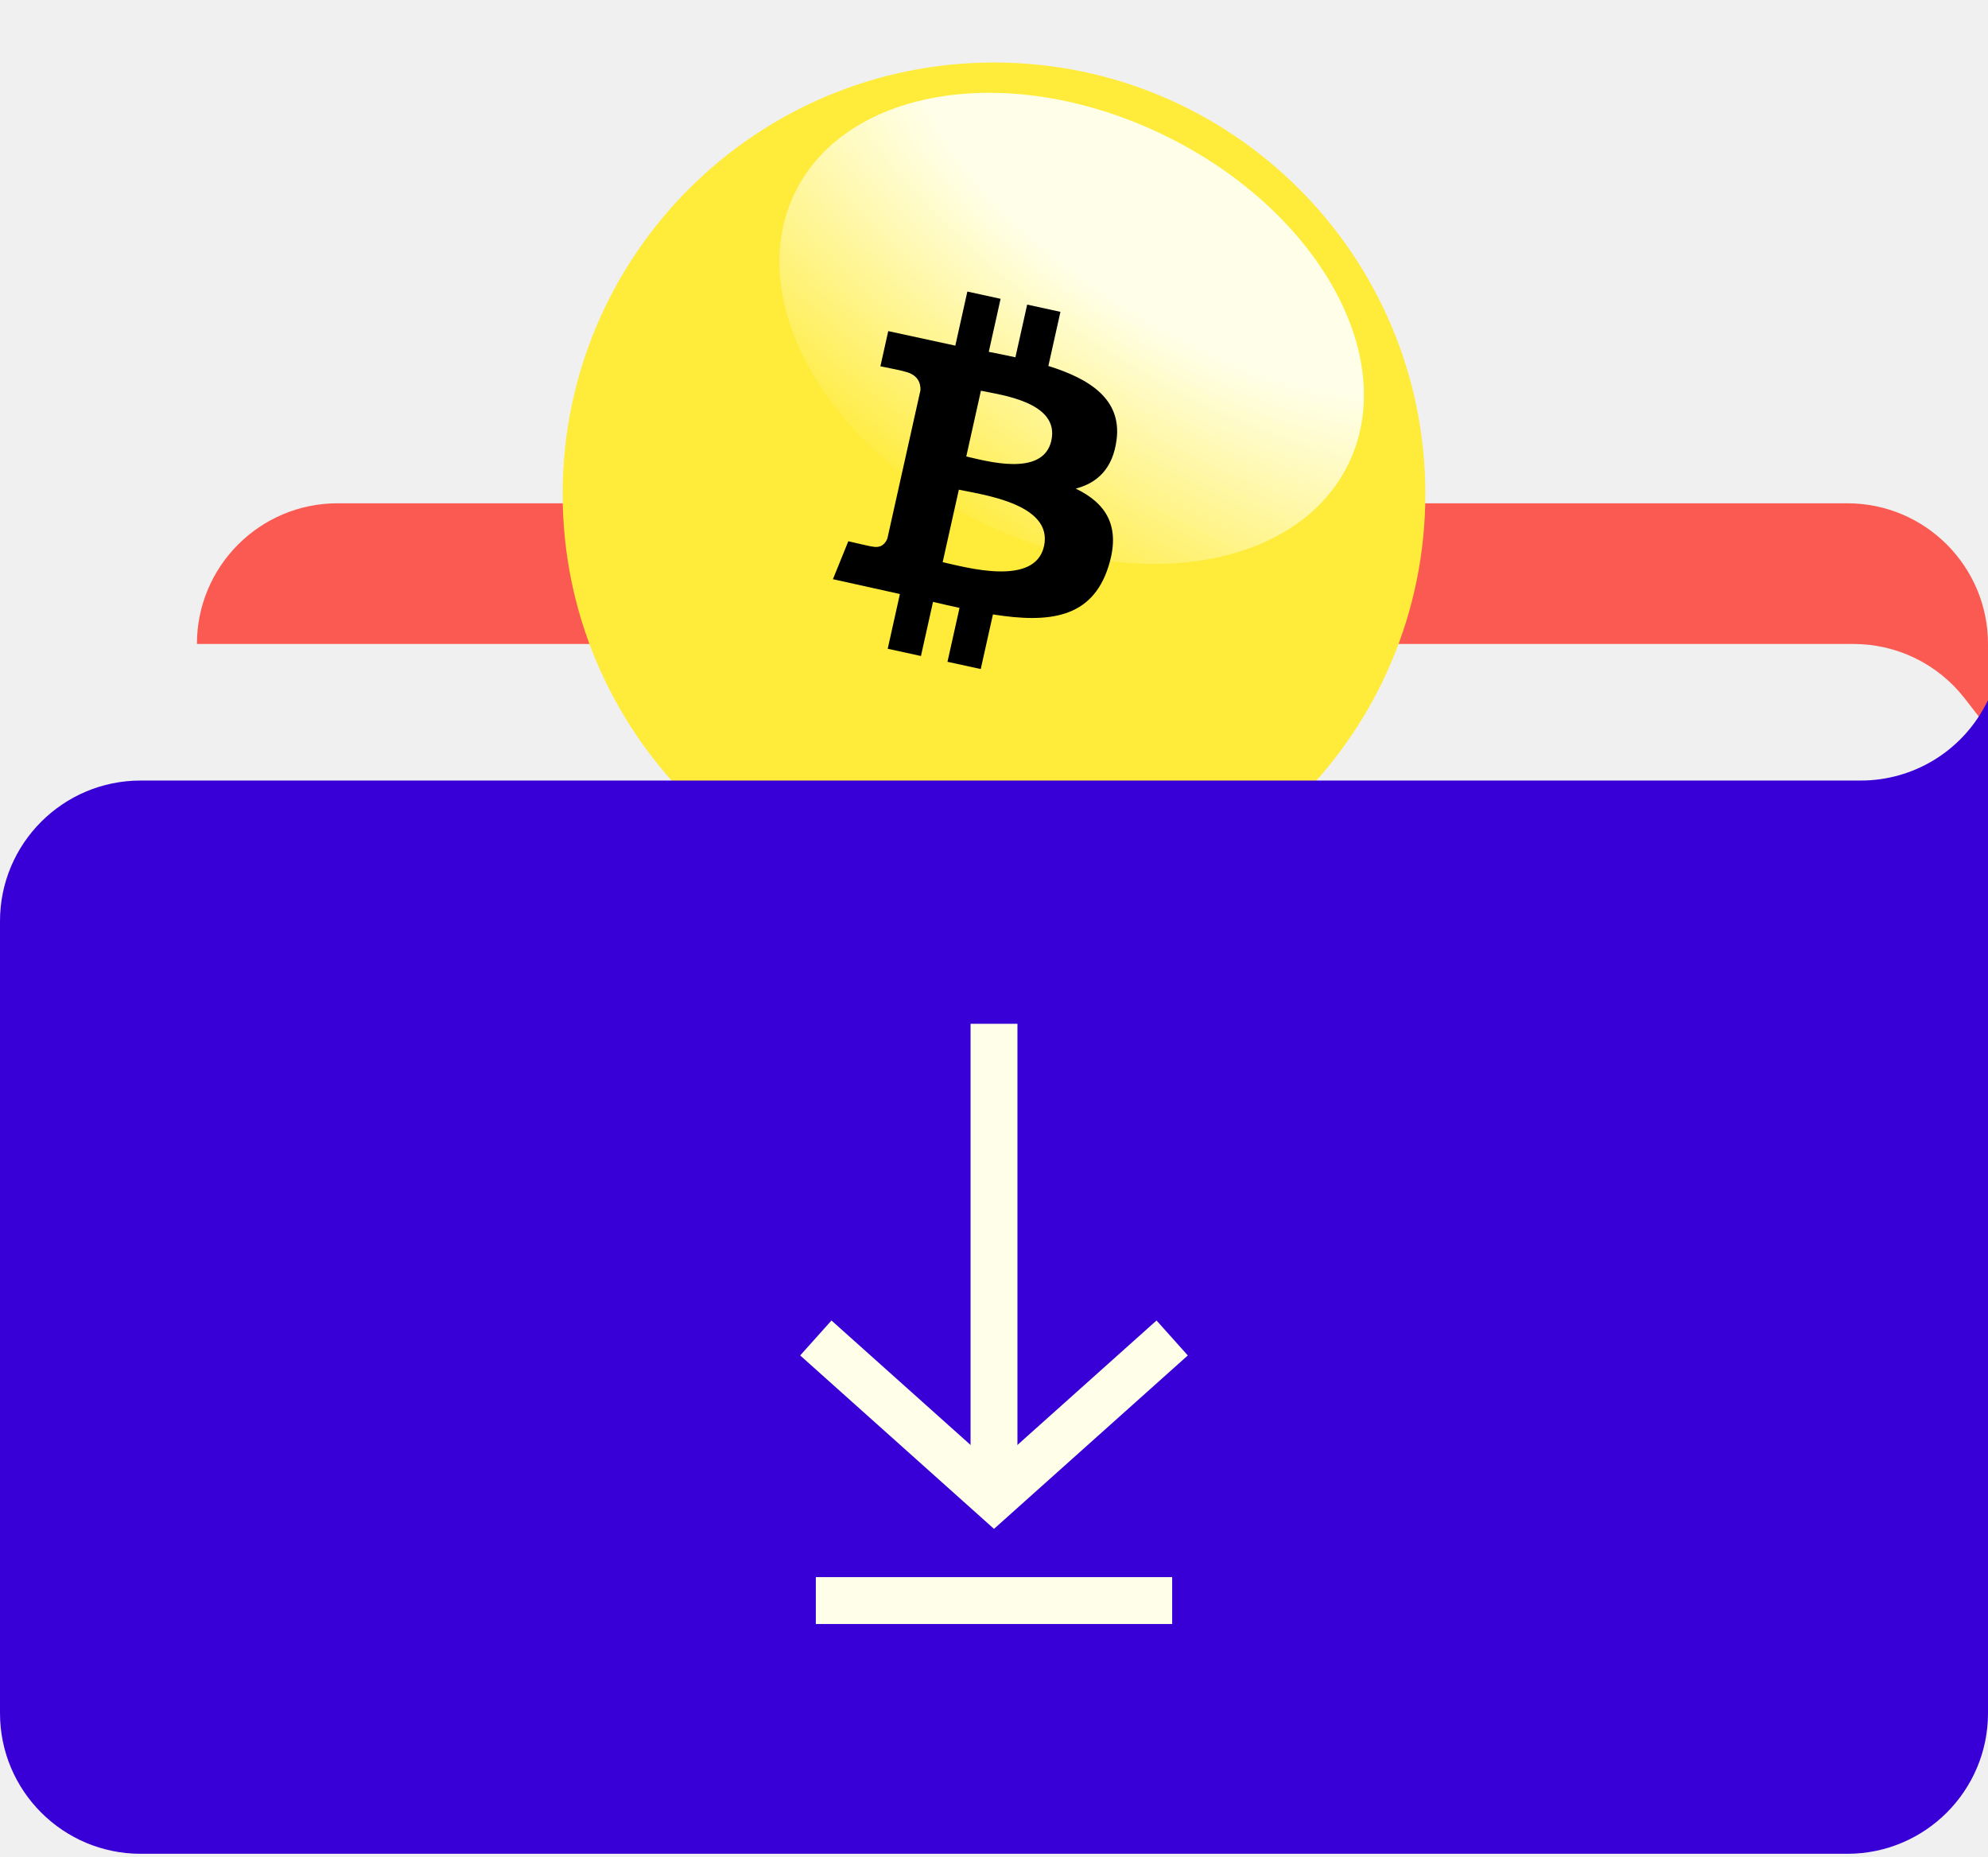
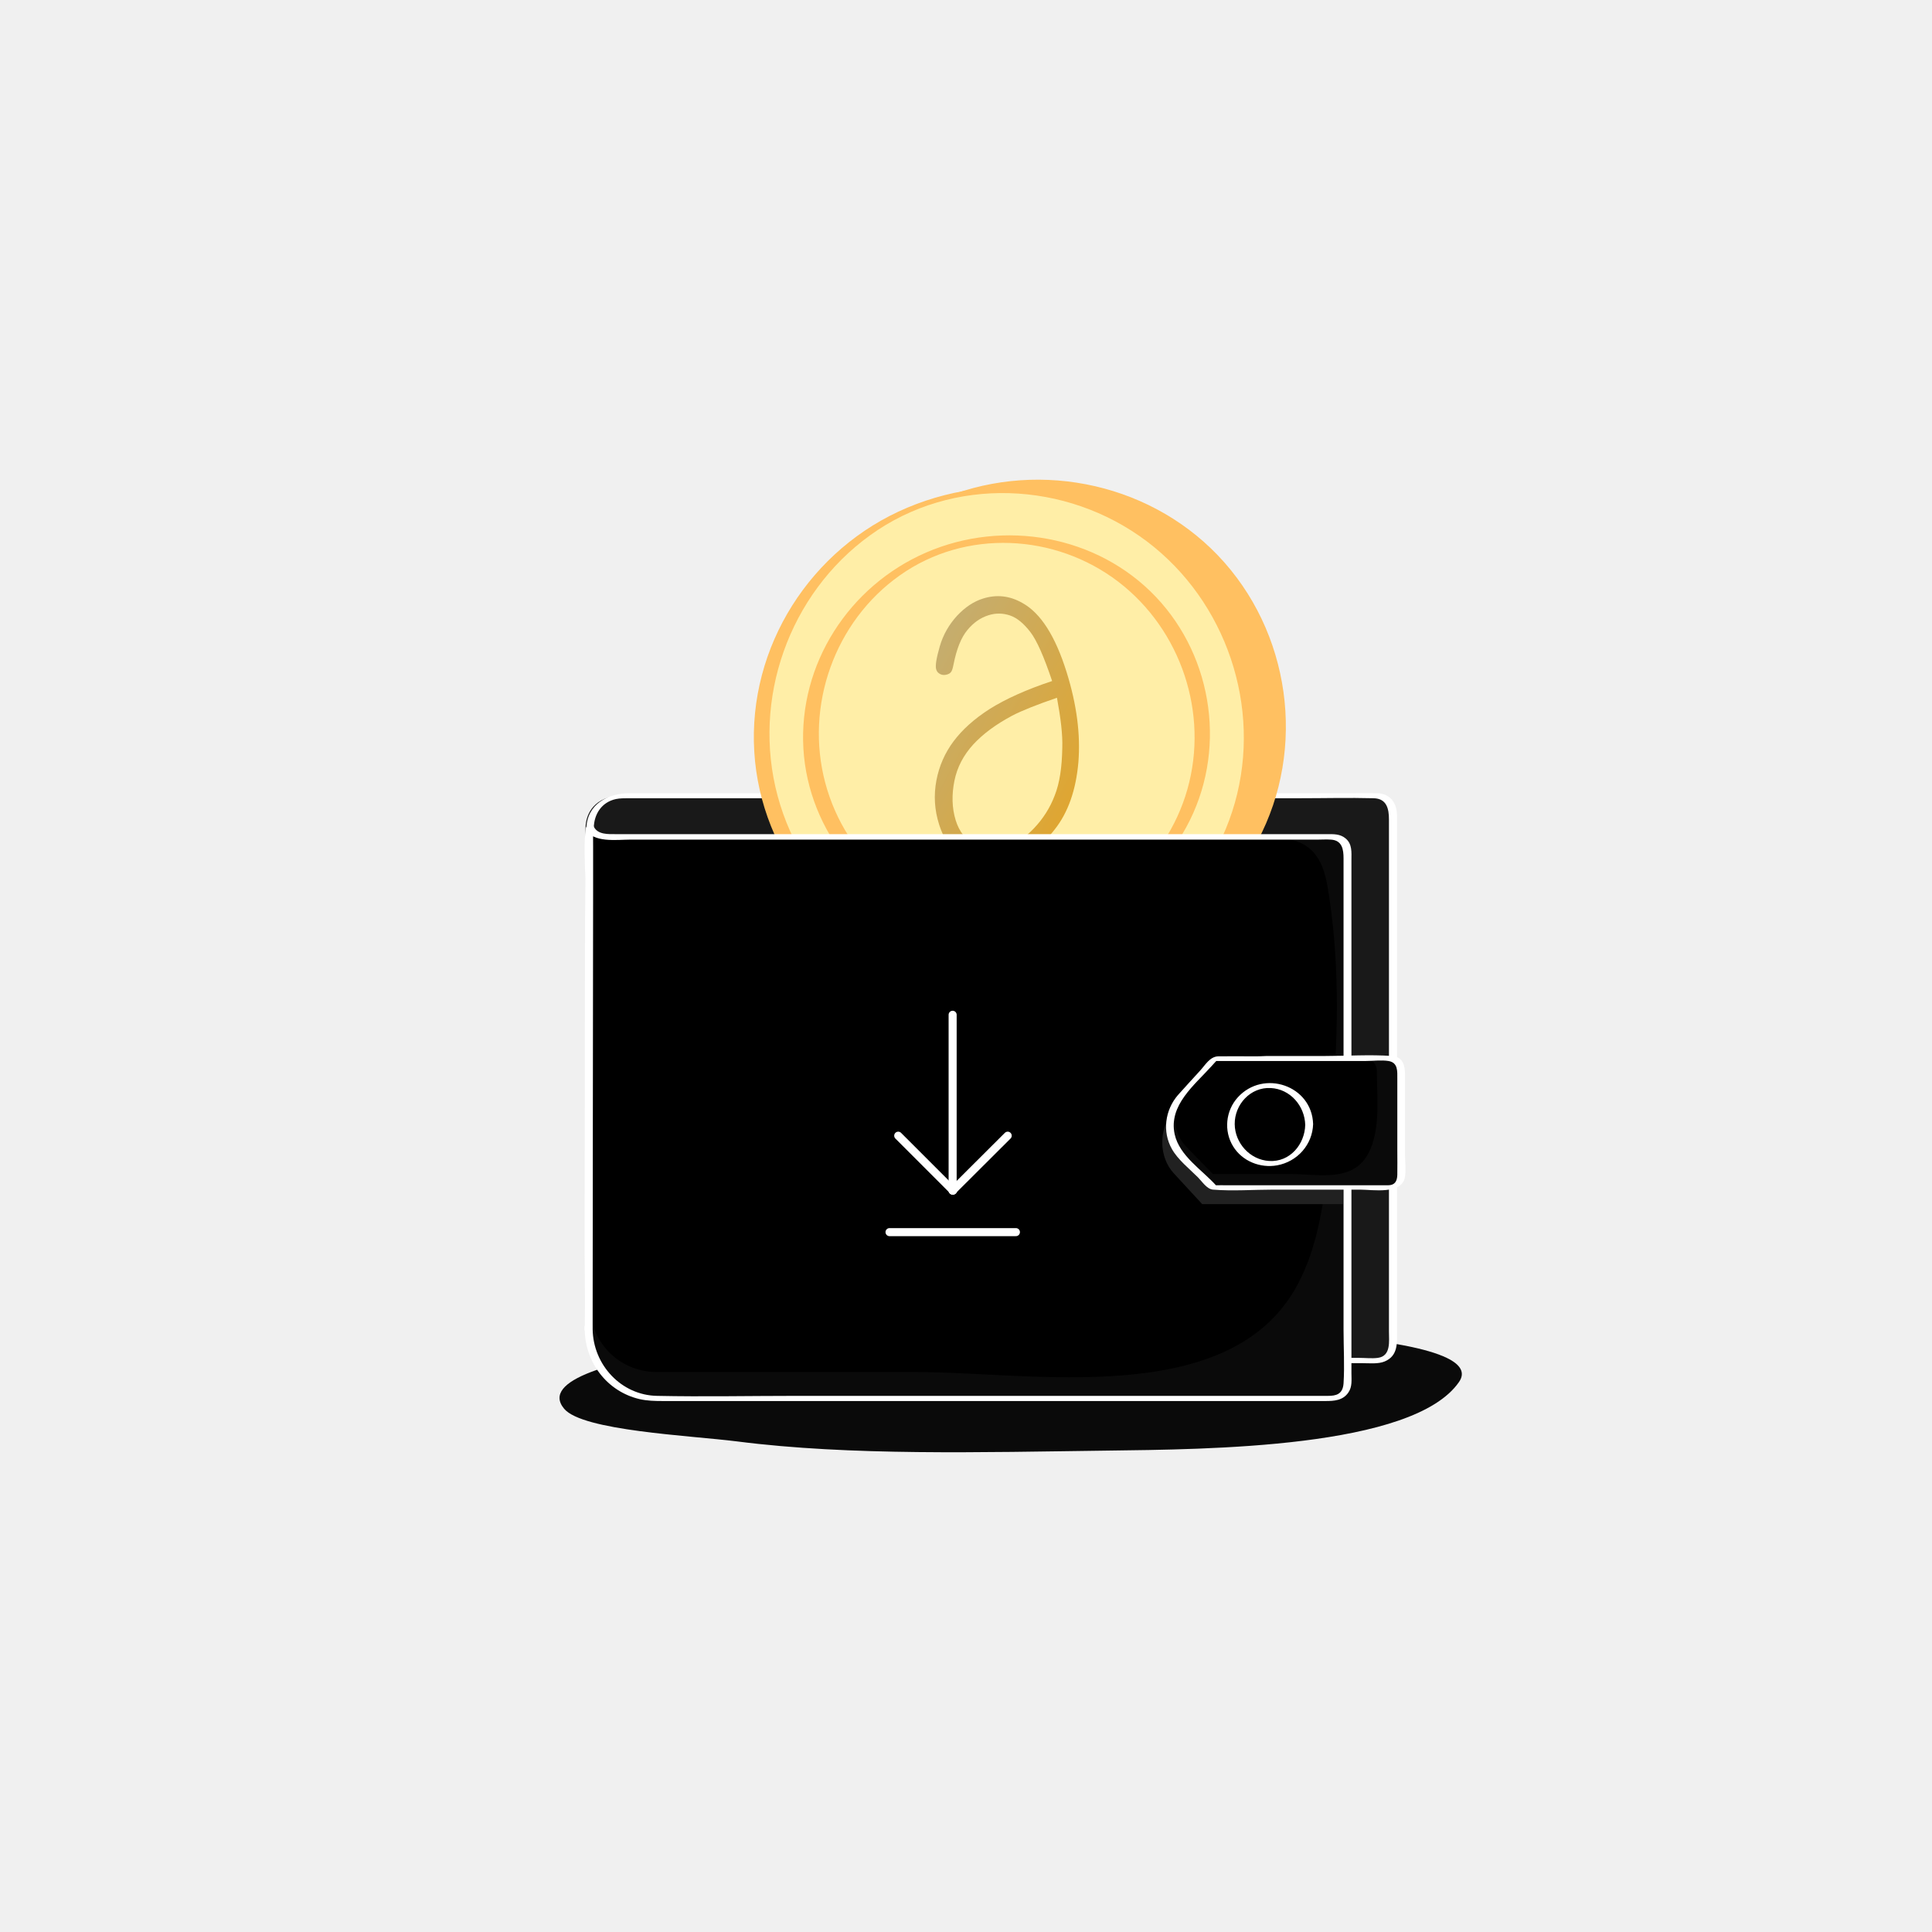
- <svg xmlns="http://www.w3.org/2000/svg" width="212" height="198" viewBox="0 0 212 198" fill="none">
-   <path d="M21 68.665C21 60.38 27.716 53.665 36 53.665H197C205.284 53.665 212 60.38 212 68.665V77.665L209.504 74.456C206.662 70.802 202.293 68.665 197.664 68.665H21Z" fill="#FB5A52" />
-   <path d="M106 98.665C131.405 98.665 152 78.07 152 52.665C152 27.26 131.405 6.665 106 6.665C80.595 6.665 60 27.26 60 52.665C60 78.07 80.595 98.665 106 98.665Z" fill="#FFEB3A" />
-   <path d="M143.76 49.544C138.184 60.856 120.466 63.521 104.186 55.495C87.906 47.47 79.229 31.794 84.805 20.482C90.382 9.17 108.099 6.506 124.379 14.531C140.66 22.556 149.337 38.232 143.76 49.544Z" fill="url(#paint0_radial)" />
-   <path d="M119.078 46.851C119.601 42.603 116.286 40.418 111.797 39.022L113.085 33.252L109.538 32.479L108.283 38.097C107.351 37.894 106.394 37.703 105.443 37.516L106.703 31.862L103.159 31.088L101.875 36.855L94.722 35.306L93.886 39.058C93.886 39.058 96.516 39.58 96.462 39.618C97.898 39.932 98.183 40.86 98.159 41.602L94.633 57.407C94.47 57.841 94.046 58.497 93.042 58.278C93.078 58.328 90.464 57.712 90.464 57.712L88.824 61.758L95.967 63.339L94.666 69.175L98.209 69.948L99.497 64.175C100.467 64.407 101.405 64.62 102.323 64.819L101.04 70.566L104.586 71.339L105.887 65.514C111.925 66.476 116.43 65.899 118.183 60.471C119.597 56.098 117.922 53.643 114.716 52.099C117.004 51.509 118.697 49.963 119.075 46.853L119.078 46.851ZM111.331 58.247C110.357 62.608 102.93 60.468 100.525 59.944L102.251 52.213C104.655 52.738 112.343 53.698 111.332 58.246L111.331 58.247ZM112.117 46.979C111.231 50.948 105.046 49.112 103.043 48.675L104.605 41.661C106.609 42.099 113.039 42.84 112.115 46.979" fill="black" />
-   <path d="M0 98.228C0 89.944 6.716 83.228 15 83.228H198.437C204.01 83.228 209.123 80.139 211.716 75.206L212 74.665V182.665C212 190.949 205.284 197.665 197 197.665H15C6.716 197.665 0 190.949 0 182.665V98.228Z" fill="#3800D6" />
-   <path fill-rule="evenodd" clip-rule="evenodd" d="M85.333 144.528L88.667 140.802L106 156.31L123.333 140.802L126.667 144.528L106 163.019L85.333 144.528Z" fill="#FFFFE9" />
-   <path fill-rule="evenodd" clip-rule="evenodd" d="M125 173.165H87V168.165H125V173.165Z" fill="#FFFFE9" />
-   <path fill-rule="evenodd" clip-rule="evenodd" d="M108.5 109.165V159.165H103.5V109.165H108.5Z" fill="#FFFFE9" />
-   <defs>
-     <radialGradient id="paint0_radial" cx="0" cy="0" r="1" gradientUnits="userSpaceOnUse" gradientTransform="translate(126.345 20.2341) rotate(123.296) scale(43.7526 104.809)">
-       <stop offset="0.313" stop-color="#FFFFE9" />
-       <stop offset="1" stop-color="#FFFFE9" stop-opacity="0" />
-     </radialGradient>
-   </defs>
+ <svg xmlns="http://www.w3.org/2000/svg" version="1.1" id="Layer_1" x="0px" y="0px" viewBox="0 0 1200 1200" style="enable-background:new 0 0 1200 1200;" xml:space="preserve">
+   <style type="text/css">
+ 	.st0{fill:#0A0A0A;}
+ 	.st1{fill:#191919;}
+ 	.st2{fill:#FFFFFF;}
+ 	.st3{fill:#FFC061;}
+ 	.st4{fill:#FFEEA7;}
+ 	.st5{fill:url(#Derive_3_);}
+ 	.st6{fill:#212121;}
+ 	.st7{fill:none;stroke:#FFFFFF;stroke-width:5;stroke-linecap:round;stroke-miterlimit:10;}
+ </style>
+   <g id="Derive_1_">
+     <g id="Withdraw_1_">
+       <path id="Shadow_1_" class="st0" d="M898.6,843.4c8.5,4.1,11.7,9.1,7.6,15c-28.5,41.2-156.5,41.8-218.6,42.6    c-78.1,1-159.4,3.3-229.7-5.7c-29.4-3.7-96.1-6.6-107.5-20.3c-29.9-35.8,182.9-48.9,217.3-49.8    C625.2,823.5,849.9,819.9,898.6,843.4z" />
+       <g id="Back_1_">
+         <path class="st1" d="M373.1,843.5l482.1,1.5c5.6,0,10.1-4.5,10.1-10V504.3c0-5.5-4.5-10-10.1-10H386.6h-1.1     c-16.2,0.3-21.6,11-21.8,19.5v0.5l-0.4,308.8c0,0,0.4,8.3,1.8,12.3s3.4,8.1,3.4,8.1L373.1,843.5z" />
+         <g>
+           <path class="st2" d="M374.9,845.1c12,0,24,0.1,36.1,0.1c30,0.1,60,0.2,90,0.3c38.9,0.1,77.7,0.2,116.6,0.4      c38.6,0.1,77.3,0.2,115.9,0.4c29.3,0.1,58.6,0.2,88,0.3c8.3,0,16.6,0.1,25,0.1c4.3,0,9.6,0.6,13.6-1.1      c8.5-3.6,7.6-11.8,7.6-19.2c0-10.5,0-21.1,0-31.6c0-35.3,0-70.6,0-105.9c0-38.4,0-76.7,0-115.1c0-22.4,0-44.7,0-67.1      c0-7.7-3.9-13.8-12.4-14c-5.1-0.1-10.2,0-15.3,0c-25.2,0-50.4,0-75.7,0c-37.1,0-74.2,0-111.2,0c-39.6,0-79.2,0-118.8,0      c-32.3,0-64.7,0-97,0c-15.4,0-30.8,0-46.2,0c-13.7,0-26.5,6.8-26.9,21.9c-0.1,5.2,0,10.5,0,15.7c0,30.6-0.1,61.3-0.1,91.9      c-0.1,39.2-0.1,78.5-0.2,117.7c0,25.9-0.1,51.8-0.1,77.8c0,9.3,1.1,17.8,5.1,26.5c0.3,0.6,0.9,0.9,1.5,0.9      C371.9,845,373.4,845.1,374.9,845.1c2.1,0.1,5-3.1,1.8-3.2c-1.5,0-3.1-0.1-4.6-0.1c0.5,0.3,1,0.6,1.5,0.9      c-4.4-9.4-5.1-17-5.1-26.6c0-10.1,0-20.1,0-30.2c0-34.9,0.1-69.7,0.1-104.6c0-37.1,0.1-74.3,0.1-111.4c0-18.6-0.4-37.2,0.1-55.7      c0.2-8.6,4.9-16,13.8-17.9c2.5-0.5,5-0.5,7.5-0.5c5.7,0,11.5,0,17.2,0c25.6,0,51.3,0,76.9,0c36.9,0,73.7,0,110.6,0      c38.9,0,77.8,0,116.8,0c31.8,0,63.5,0,95.3,0c15.4,0,30.9-0.4,46.3,0c8.2,0.2,9.5,6.7,9.5,13.1c0,8.7,0,17.3,0,26      c0,32.9,0,65.9,0,98.8c0,38.5,0,77,0,115.5c0,25.9,0,51.8,0,77.7c0,6.1,1.4,15.4-6.9,16.5c-3.7,0.5-7.9,0-11.7,0      c-22.7-0.1-45.3-0.1-68-0.2c-35.3-0.1-70.6-0.2-105.8-0.3c-39.2-0.1-78.5-0.2-117.7-0.4c-34.6-0.1-69.1-0.2-103.7-0.3      c-21.2-0.1-42.4-0.1-63.6-0.2c-2.9,0-5.8,0-8.7,0C374.6,842,371.7,845.1,374.9,845.1z" />
+         </g>
+       </g>
+       <g id="Token_1_">
+         <g id="XMLID_14_">
+           <ellipse class="st3" cx="644.2" cy="451.2" rx="152.2" ry="152.2" />
+           <g>
+             <path class="st3" d="M628.8,601.2c-61.7-7.2-114-52.3-129.6-112.6c-15.7-60.6,8.5-126.2,59.8-162c52.6-36.8,125-34.3,175.7,4.7       c49.2,37.8,70.6,103.5,53.2,163c-17.6,60-72.5,104.7-135.3,107.6C644.7,602.4,636.7,602.1,628.8,601.2c-1.3-0.1-5.6,2.1-3,2.4       c62.8,6.8,125.4-25.2,155.3-81.2c30.7-57.6,20.4-130.4-24.7-177.5c-44.6-46.5-115.6-59.8-174.3-33.9       c-59,26-96.6,87.1-92.1,151.6c4.5,63.8,50.4,119.6,112.1,136.5c7.8,2.1,15.7,3.6,23.7,4.5C627.1,603.8,631.4,601.5,628.8,601.2       z" />
+           </g>
+         </g>
+         <ellipse id="XMLID_13_" transform="matrix(0.7071 -0.7071 0.7071 0.7071 -139.4497 575.7839)" class="st4" cx="625.3" cy="456.2" rx="152.2" ry="152.2" />
+         <g id="XMLID_12_">
+           <path class="st3" d="M612.3,605.7C551,598.5,499.1,554.1,483,494.4c-16.1-60,7-125.5,57.4-161.9c51.3-37.1,121.9-34,172,3.8      c49.3,37.3,71.4,102.8,54.6,162.3c-16.6,58.7-69.2,104.4-130.8,107.7C628.2,606.8,620.3,606.5,612.3,605.7      c-2.2-0.2-4.8,0.3-6.7,1.3c-0.6,0.3-3.5,2.1-1.2,2.3c63.7,6.8,128.5-24.5,159.4-81.2c31.3-57.5,21.6-130.3-23.2-177.9      c-45.2-48-116.8-60.2-177-34.9c-60,25.2-99.1,86.4-95.1,151.7c3.9,64.1,49.5,120.1,111.3,137.5c8.1,2.3,16.3,3.8,24.6,4.8      c2.2,0.3,4.8-0.3,6.7-1.3C611.7,607.7,614.6,605.9,612.3,605.7z" />
+         </g>
+         <g id="XMLID_11_">
+           <path class="st3" d="M614.8,574.8c-48.6-5.7-89.6-41.3-102.2-88.5c-12.8-47.9,5.8-100.4,46.4-129c40.7-28.8,96.4-26,135.7,4.1      c38.9,29.9,56.2,81.7,42.8,128.9c-13.2,46.6-55.2,82.7-104.2,85.1C627.1,575.7,621,575.4,614.8,574.8c-2.1-0.2-5.2,0.3-6.8,1.8      c-1.3,1.2-1.4,2.4,0.7,2.7c51.3,5.4,103.2-19.9,128.1-65.5c25.3-46.2,17.3-105-18.9-143.1c-36.4-38.3-94.6-48.4-142.7-27.5      C527.3,364,496,412.4,499,464.9c3,51.8,40.3,97.2,90.3,110.7c6.3,1.7,12.8,2.9,19.3,3.7c2.1,0.2,5.3-0.3,6.8-1.8      C616.8,576.2,616.9,575,614.8,574.8z" />
+         </g>
+         <linearGradient id="Derive_3_" gradientUnits="userSpaceOnUse" x1="791.845" y1="774.455" x2="708.412" y2="857.888" gradientTransform="matrix(0.9546 -0.2978 -0.2978 -0.9546 147.7211 1458.657)">
+           <stop offset="0" style="stop-color:#DFA632" />
+           <stop offset="1" style="stop-color:#C5AD6E" />
+         </linearGradient>
+         <path id="Derive_2_" class="st5" d="M653.5,423c-5-14.9-9.5-25.2-13.5-30.4c-4-5.2-8.2-8.8-12.6-10.3c-4.4-1.5-8.8-1.6-13.3-0.2     c-5.2,1.6-9.5,4.7-13.3,9.3s-6.6,11.6-8.5,21.1c-0.5,2.6-1,4.2-1.6,4.9c-0.6,0.8-1.4,1.2-2.3,1.5c-1.6,0.5-3.1,0.5-4.4-0.2     c-1.4-0.7-2.1-1.6-2.5-2.9c-0.7-2.2,0.1-7,2.2-14.3c2.1-7.3,5.8-13.6,10.7-19c5-5.3,10.3-8.9,16.1-10.7     c8.5-2.7,16.6-1.8,24.5,2.7c11.4,6.3,20.5,20.6,27.5,43c6.3,20.2,8.7,38.7,7.3,56c-1.5,17.1-6.3,31.1-14.8,41.8     c-8.3,10.7-17.8,17.7-28.2,20.9c-9.9,3.1-18.8,2.5-26.6-1.7c-8-4.3-13.5-11.8-16.9-22.4c-2.9-9.1-3.4-18.2-1.7-27.3     c1.7-9,5.3-17.2,10.7-24.4c5.4-7.2,12.8-13.9,22.5-20.1C624.7,434.1,637.5,428.3,653.5,423z M656.5,433.4     c-12.3,4.2-21.6,7.9-27.8,11.1c-10.1,5.4-18.1,11.3-24.2,17.9c-6,6.6-10,14.1-11.7,22.6s-1.6,16.7,0.8,24.5     c2.2,7.1,6.3,12.3,12,15.2c5.8,3,12.1,3.5,18.7,1.4c6.5-2,12.4-5.8,17.9-11.6s9.9-12.5,12.9-20.4c3.1-7.8,4.5-17.6,4.7-29.5     C660.1,456.2,658.8,445.9,656.5,433.4z" />
+       </g>
+       <g id="Wallet_1_">
+         <path id="XMLID_10_" class="st0" d="M367,825.9l0.4-308.8l0.4-2.8c0,0,2.7,6.2,12.6,5.6h448.3c5.1,0,9.3,4.2,9.3,9.3v330.1     c0,5.2-4.1,9.3-9.3,9.3H409.5C386.1,868.7,367,849.5,367,825.9z" />
+         <path id="XMLID_9_" d="M366.6,811.4l0.4-291.5l0.9-2.1l2.7,2.1c81.9,0,163.7-0.1,245.6-0.1c54.5,0,108.9,0,163.4-0.1     c25.3,0,40.2,2.5,45,31.2c7.3,43.4,6.8,87.9,3.2,131.6c-3.1,38-3.8,83.3-22.9,117.3c-42.3,75.2-164.4,52.4-235.4,52.4     c-53.9,0-107.7,0-161.6,0C385,852.2,366.6,833.9,366.6,811.4z" />
+         <g id="XMLID_8_">
+           <path class="st2" d="M368.1,825.6c0-35.4,0.1-70.8,0.1-106.2c0.1-55.7,0.1-111.4,0.2-167.1c0-8.9,0-17.8,0-26.6      c0-3.9-0.2-7.8,0.4-11.7c-1.6,0.3-3.2,0.6-4.9,0.9c4.1,8.8,19.4,6.6,27.6,6.6c17.3,0,34.5,0,51.8,0c55.7,0,111.4,0,167.1,0      c54.1,0,108.2,0,162.3,0c15.3,0,30.6,0,45.9,0c2.6,0,5.3-0.2,8,0c7.1,0.4,7.9,6.2,7.9,11.6c0,42.7,0,85.4,0,128.1      c0,54.9,0,109.8,0,164.7c0,11,0.7,22.4,0,33.4c-0.5,6.7-4.6,7.7-9.7,7.7c-5.1,0-10.2,0-15.3,0c-46.8,0-93.5,0-140.3,0      c-58.2,0-116.4,0-174.7,0c-28.8,0-57.6,0.6-86.4,0C385.9,866.6,368.4,847.8,368.1,825.6c0-2.4-4.9-1.5-4.9,0.4      c0.3,20.3,13.9,38.3,34,43c4.8,1.1,9.6,1.2,14.5,1.2c14.2,0,28.3,0,42.5,0c55,0,110,0,164.9,0c54.5,0,109,0,163.5,0      c13.6,0,27.2,0,40.7,0c5.3,0,10.8-0.3,14.2-5.3c2.5-3.6,1.9-7.9,1.9-12c0-45.7,0-91.4,0-137.1c0-53.9,0-107.9,0-161.8      c0-6.6,0-13.1,0-19.7c0-4.9,0.6-10.1-3.7-13.6c-3.4-2.8-7.4-2.6-11.4-2.6c-5.2,0-10.5,0-15.7,0c-46.4,0-92.8,0-139.3,0      c-60,0-119.9,0-179.9,0c-35.6,0-71.2,0-106.8,0c-4.8,0-11.4,0.4-13.8-4.7c-0.8-1.8-4.6-1-4.9,0.9c-1.5,10.2-0.4,21.1-0.5,31.3      c0,24.3-0.1,48.6-0.1,73c-0.1,56.1-0.1,112.3-0.2,168.4c0,13,0,25.9-0.1,38.9C363.2,828.4,368.1,827.6,368.1,825.6z" />
+         </g>
+         <path class="st6" d="M834.1,667.9h-86.4l-19.4,23.2c-8.8,10.5-8.5,27.6,0.7,37.6l17.7,19.2h87.4V667.9z" />
+         <path id="XMLID_7_" class="st0" d="M777.2,657.6h-22.6l-21,23.2c-9.5,10.5-9.2,27.6,0.8,37.6l19.1,19.2h109.1     c4.3,0,7.7-3.8,7.7-8.5v-63c0-4.7-3.5-8.5-7.7-8.5h-62.2H777.2z" />
+         <path id="XMLID_6_" d="M774,657.6h-19.8l-18.3,20.7c-8.3,9.4-8,24.7,0.7,33.7l16.7,17.2c16,0,32,0,48,0     c18.6,0,40.9,5.9,49.9-15.5c6.2-14.7,4-32.9,4-48.5c0-4.2-3-7.6-6.7-7.6h-54.3L774,657.6L774,657.6z" />
+         <g id="XMLID_5_">
+           <path class="st2" d="M778.1,656.1c-7.1,0-14.2-0.1-21.3,0c-5.3,0.1-8.1,5.3-11.4,8.9c-4.6,5.1-9.3,10.1-13.8,15.2      c-8,9.3-9.8,22.7-3.7,33.5c3.8,6.7,10.8,12.2,16.2,17.6c2.5,2.5,5.5,7.3,9.3,7.6c12.3,1,25.2,0,37.6,0c17.9,0,35.9,0,53.8,0      c7.7,0,25.9,3.2,27.8-7.7c0.8-4.3,0.1-9.3,0.1-13.7c0-9.1,0-18.2,0-27.3c0-7.4,0-14.8,0-22.3c0-5.8-1.1-11.5-8.1-12      c-13.8-1-28.1,0-42,0c-12,0-23.9,0-35.9,0C783.9,656.1,781,656.1,778.1,656.1c-1.9,0-5.1,2.9-1.8,2.9c24,0,48,0,72,0      c4.5,0,9.7-0.7,14.1,0c6,1,5.5,6.4,5.5,11c0,14.8,0,29.7,0,44.5c0,5,0.1,10.1,0,15.2c-0.1,4.3-1.8,6.5-5.8,6.5      c-11.8,0-23.6,0-35.4,0c-16,0-31.9,0-47.9,0c-5.9,0-11.8,0-17.7,0c-1.6,0-3.3-0.1-5,0c-2.1,0.1-1.4-0.6-0.5,0.4      c-8.7-9.8-23-18.5-26-32.1c-3.9-18,12.4-30.6,23.1-42.5c1.2-1.3,2.4-2.7,3.7-4c-1,0.3-1.9,0.7-2.9,1c7.5,0,15.1,0,22.6,0      C778.1,659,781.3,656.1,778.1,656.1z" />
+         </g>
+         <g id="XMLID_1_">
+           <circle cx="788.9" cy="698.4" r="24.3" />
+           <g>
+             <path class="st2" d="M810.7,698.7c-0.3,12.1-9.5,23.2-22.4,22.4c-11.9-0.7-21.3-11.1-21.4-22.9c-0.1-12.2,9.8-23.1,22.4-22.4       C801.4,676.4,810.4,686.9,810.7,698.7c0.1,2.3,4.9,1.4,4.9-0.5c-0.7-24-30.8-34.2-46.8-16.6c-7.5,8.3-8.8,20.8-2.9,30.4       c5.7,9.3,16.9,13.7,27.4,11.8c12.5-2.3,21.9-12.8,22.3-25.6C815.6,695.9,810.8,696.7,810.7,698.7z" />
+           </g>
+         </g>
+       </g>
+     </g>
+     <g id="Arrow">
+       <line class="st7" x1="591.7" y1="630.3" x2="591.7" y2="739.5" />
+       <line class="st7" x1="625.9" y1="705.4" x2="591.7" y2="739.5" />
+       <line class="st7" x1="557.9" y1="705.4" x2="592" y2="739.5" />
+       <line class="st7" x1="631" y1="765.3" x2="552.5" y2="765.3" />
+     </g>
+   </g>
</svg>
